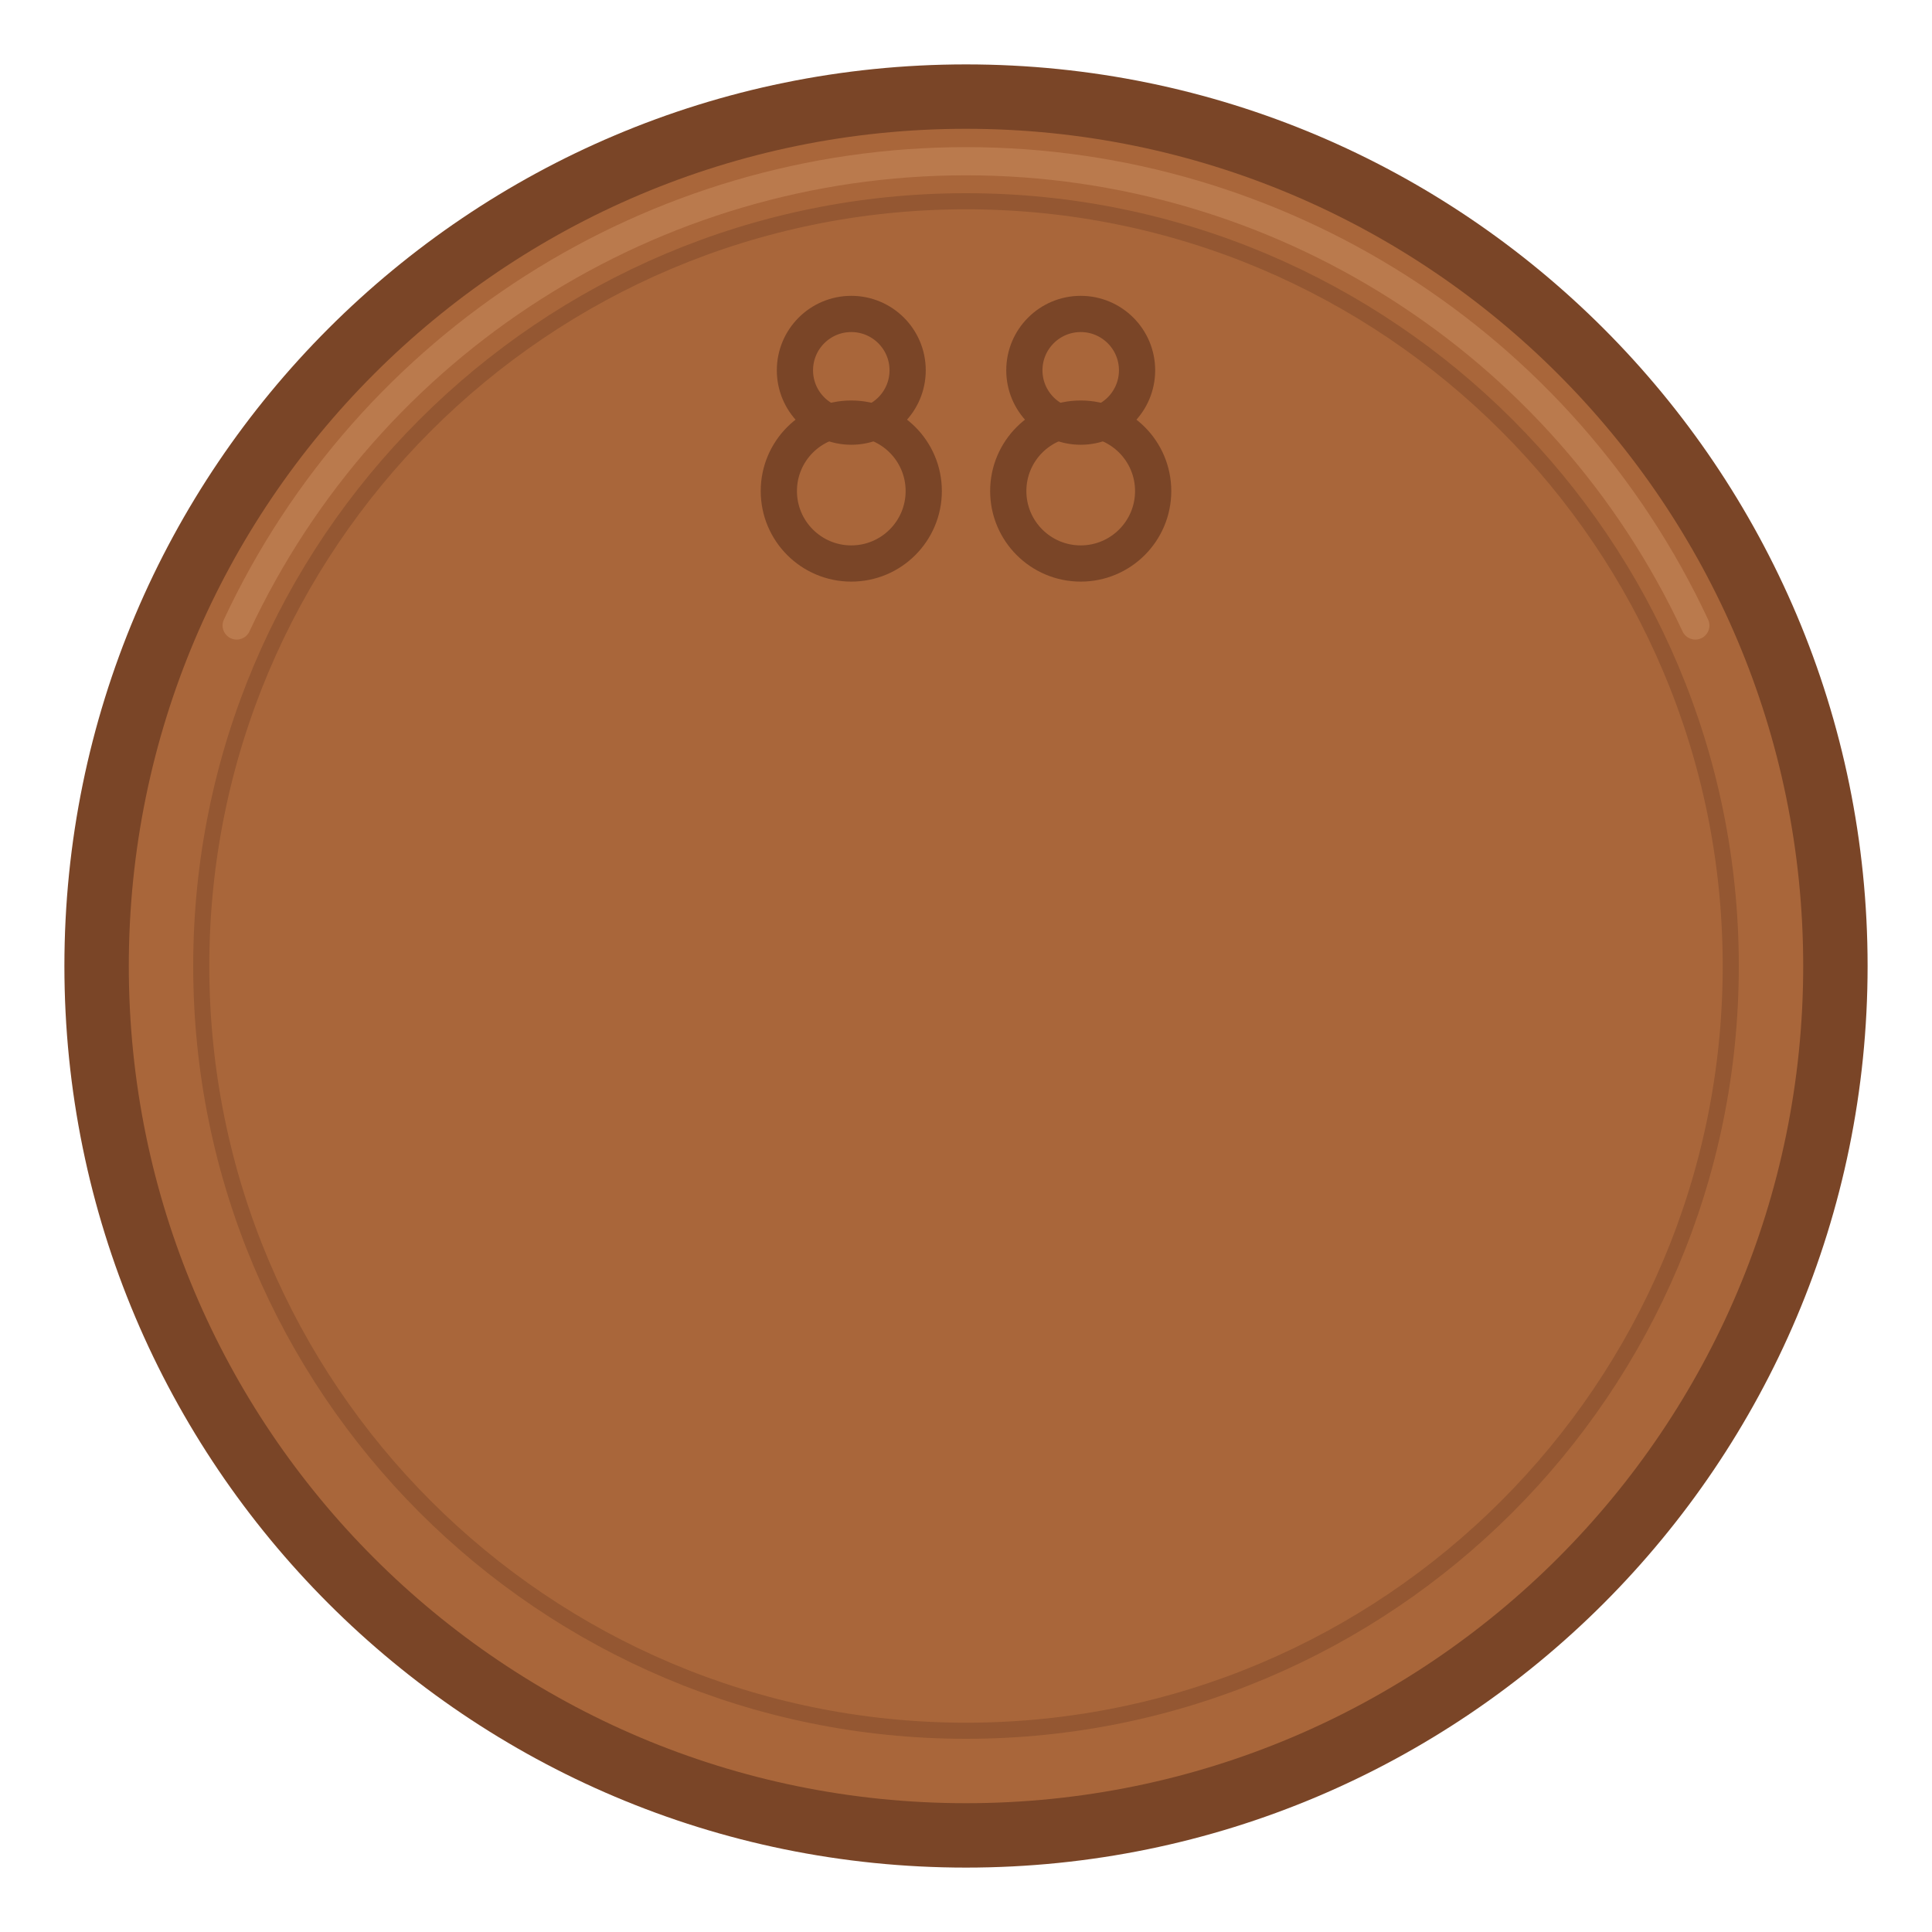
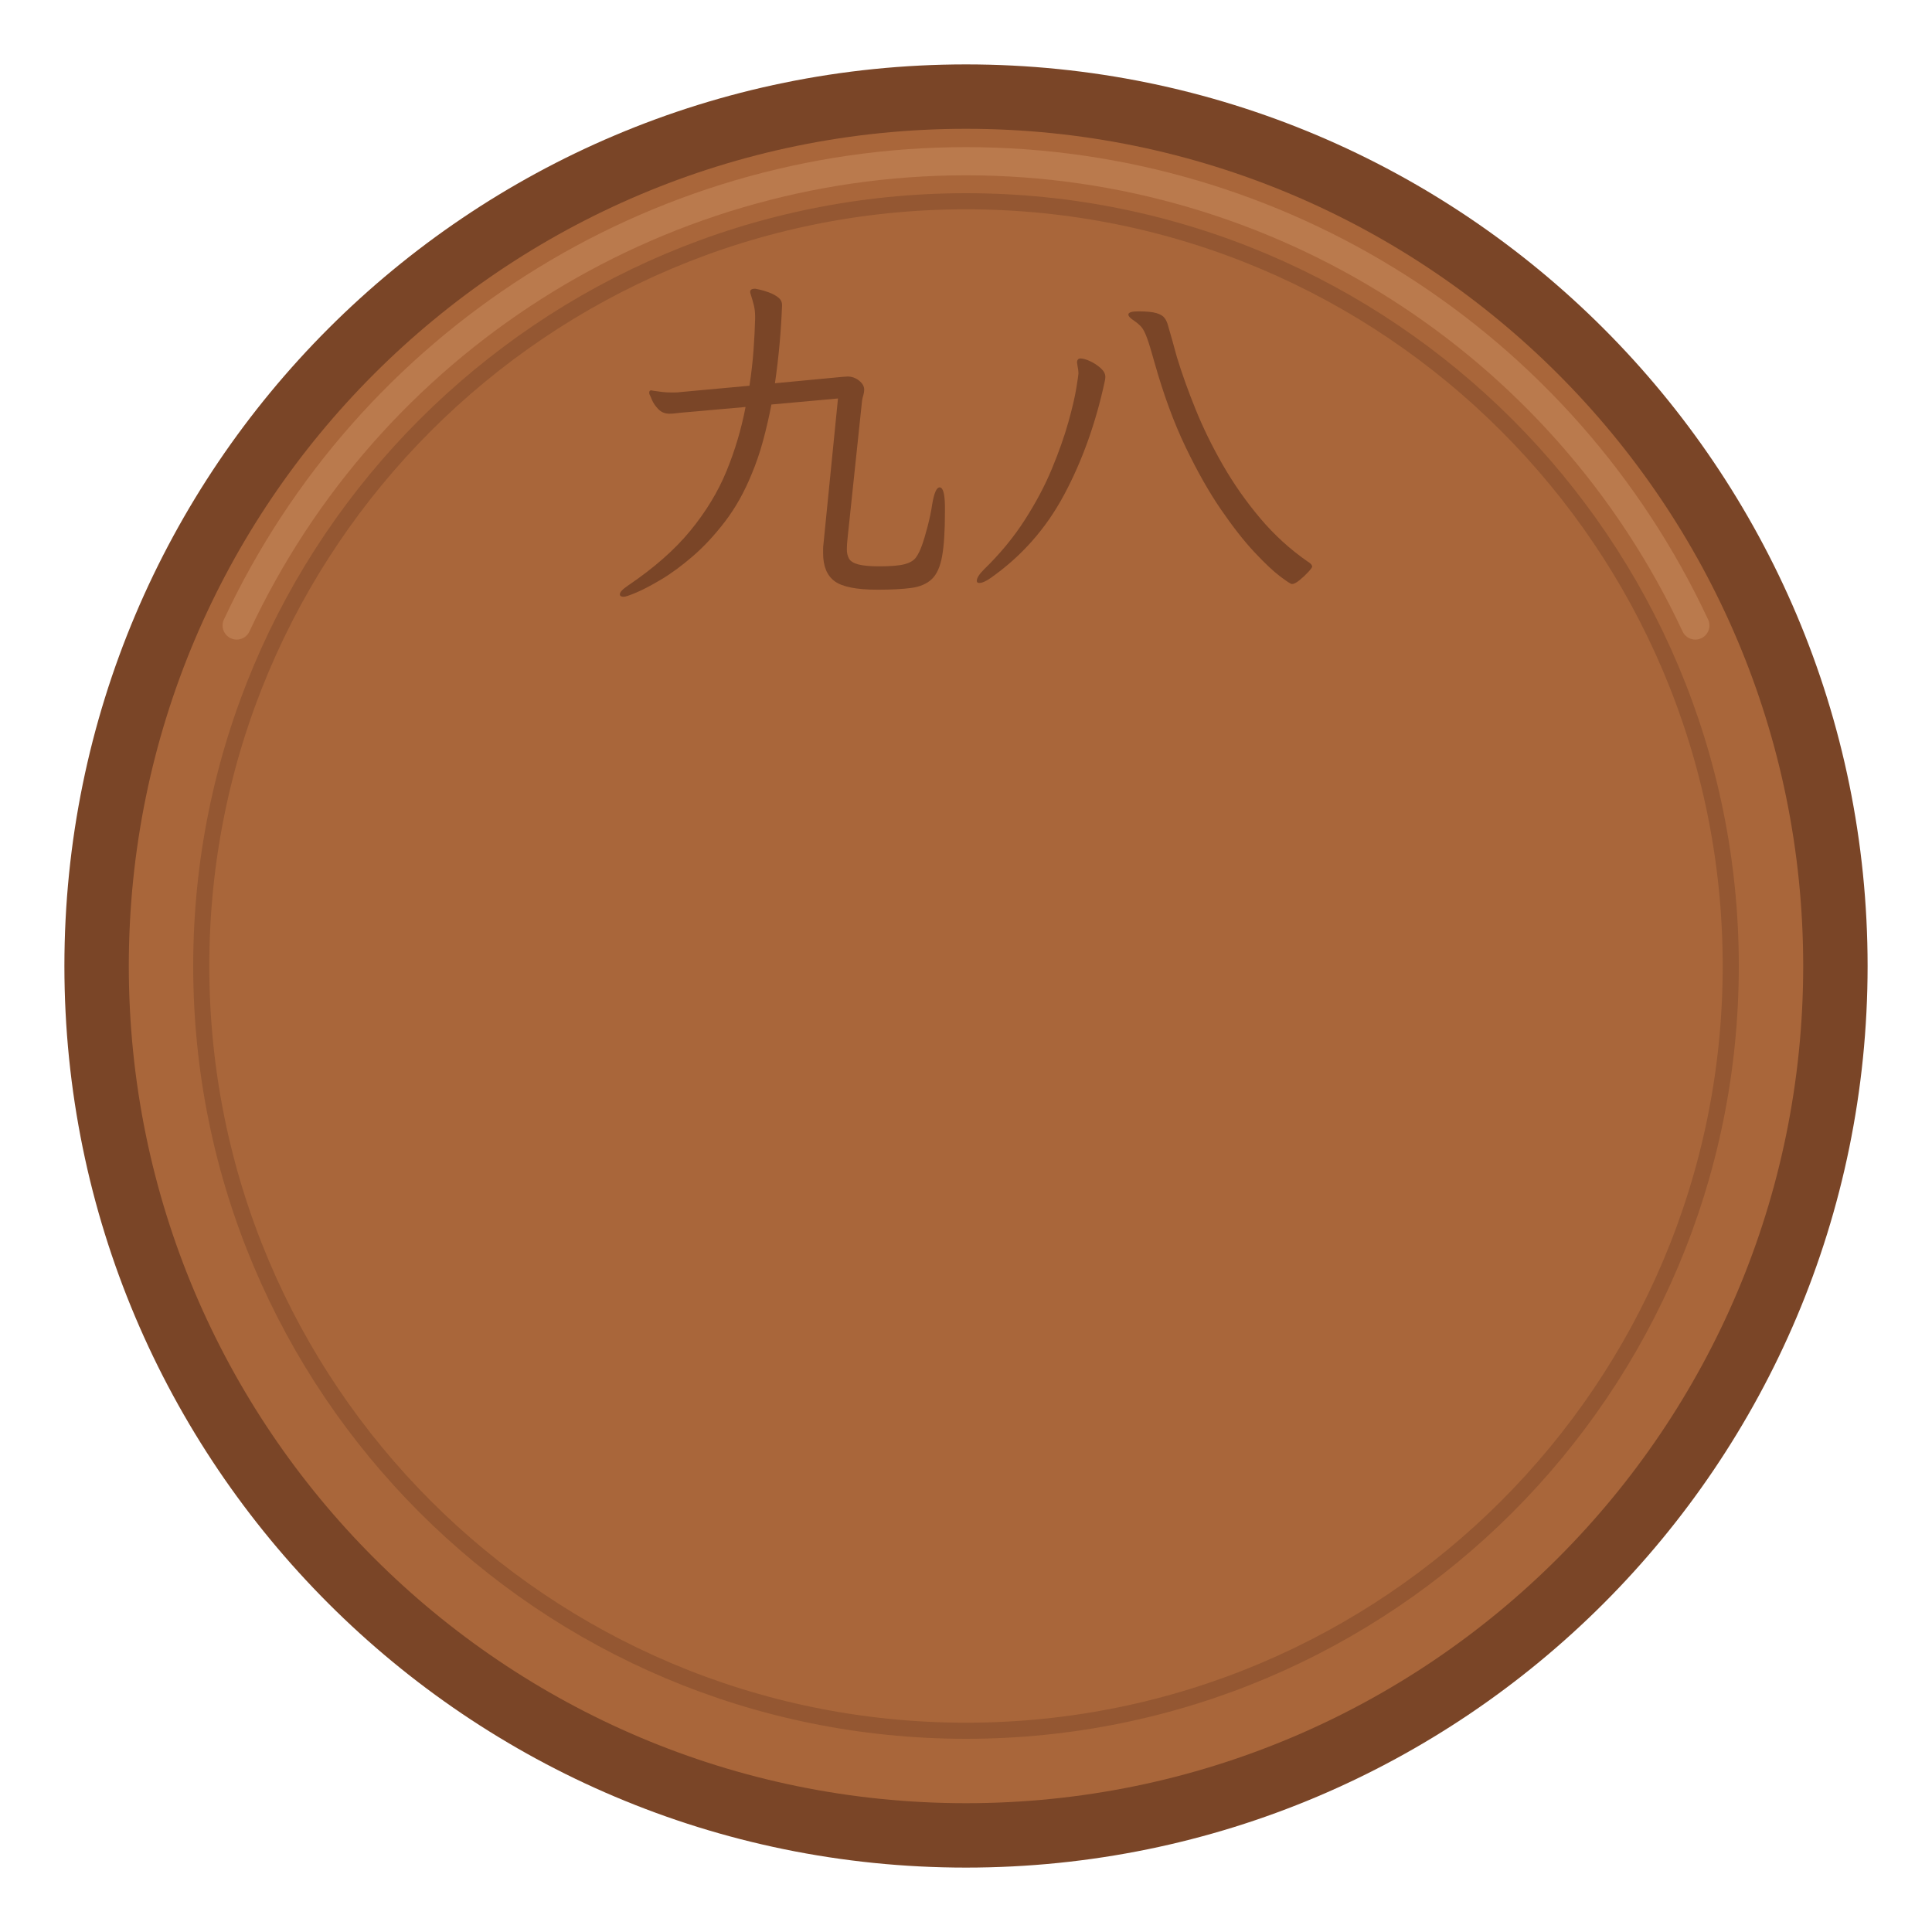
<svg xmlns="http://www.w3.org/2000/svg" width="240" height="240" viewBox="0 0 240 240">
  <circle cx="120" cy="120" r="112" fill="#7a4527" />
  <circle cx="120" cy="120" r="104" fill="#a9663a" />
  <circle cx="120" cy="120" r="95" fill="none" stroke="#7a4527" stroke-width="2" opacity="0.45" />
  <path d="M29.4 77.7 A100 100 0 0 1 210.6 77.7" fill="none" stroke="#c98a5c" stroke-width="3.5" stroke-linecap="round" opacity="0.55" />
-   <g>
-     <circle cx="105.75" cy="46" r="7" fill="none" stroke="#7a4527" stroke-width="4.5" />
-     <circle cx="105.75" cy="61" r="9" fill="none" stroke="#7a4527" stroke-width="4.5" />
-     <circle cx="134.25" cy="46" r="7" fill="none" stroke="#7a4527" stroke-width="4.5" />
-     <circle cx="134.25" cy="61" r="9" fill="none" stroke="#7a4527" stroke-width="4.5" />
+   <g transform="translate(77.000 71.012) scale(0.04399)" fill="#7a4527">
+     <path transform="translate(-45 0)" d="M963-167L963-187Q962-238 948-238Q935-238 927-190Q923-162 914-127.50Q905-93 898-74Q891-54 881.50-40.50Q872-27 849-21Q826-15 778-15Q738-15 718-20.50Q698-26 692-37Q686-48 686-63Q686-70 686.50-77.50Q687-85 688-94L729-483Q730-490 732.50-498Q735-506 735-514Q735-528 720.50-539.50Q706-551 688-551Q684-551 680.50-550.50Q677-550 673-550L483-532Q491-587 496-642.50Q501-698 503-751L503-753Q503-766 492-774.50Q481-783 466-788.50Q451-794 439.50-796.50Q428-799 427-799Q413-799 413-790Q413-787 414-785Q419-769 423-754Q427-739 427-720L427-714Q426-674 422.50-625.50Q419-577 411-525L215-507Q208-506 201.50-506Q195-506 189-506Q176-506 164-507.50Q152-509 138-511Q137-511 136-511.50Q135-512 134-512Q128-512 128-506Q128-502 129-500Q130-499 135.50-485.50Q141-472 153.50-459Q166-446 185-446Q193-446 201-447Q209-448 219-449L400-465Q382-371 346-283.50Q310-196 244-115.50Q178-35 67 40Q45 55 45 64Q45 71 56 71Q63 71 91.50 59Q120 47 162 22Q204-3 251-43.50Q298-84 342-141.50Q386-199 417-275Q436-320 449.50-370Q463-420 473-472L661-489L620-78Q619-71 619-64.50Q619-58 619-52Q619 3 651.50 27Q684 51 773 51Q831 51 868 46Q905 41 926 21Q947 1 955-43.50Q963-88 963-167" />
+     <path transform="translate(968 0)" d="M987-14Q987-21 975-28Q900-80 840.50-150.50Q781-221 735.50-300Q690-379 658-458Q626-537 605-606Q598-632 591.50-655Q585-678 580-695Q577-707 570.50-716Q564-725 547.50-730Q531-735 496-735Q468-735 468-726Q468-719 485-708Q498-699 505.50-690Q513-681 521-659Q529-637 542-590Q580-455 629.50-352Q679-249 729.50-175.50Q780-102 823.50-55.50Q867-9 896 13Q925 35 930 35Q938 35 951.50 24Q965 13 976 1Q987-11 987-14M79 18Q210-74 286.50-217Q363-360 401-536Q402-540 402.50-543.50Q403-547 403-550Q403-563 389.50-575Q376-587 359.50-594.50Q343-602 333-602Q323-602 323-590Q323-589 323.50-587.50Q324-586 324-584Q327-569 327-559Q327-555 321-518Q315-481 298.50-422Q282-363 252.50-291.50Q223-220 175.50-146Q128-72 60-6Q40 14 40 26Q40 32 47 32Q59 32 79 18" />
  </g>
</svg>
